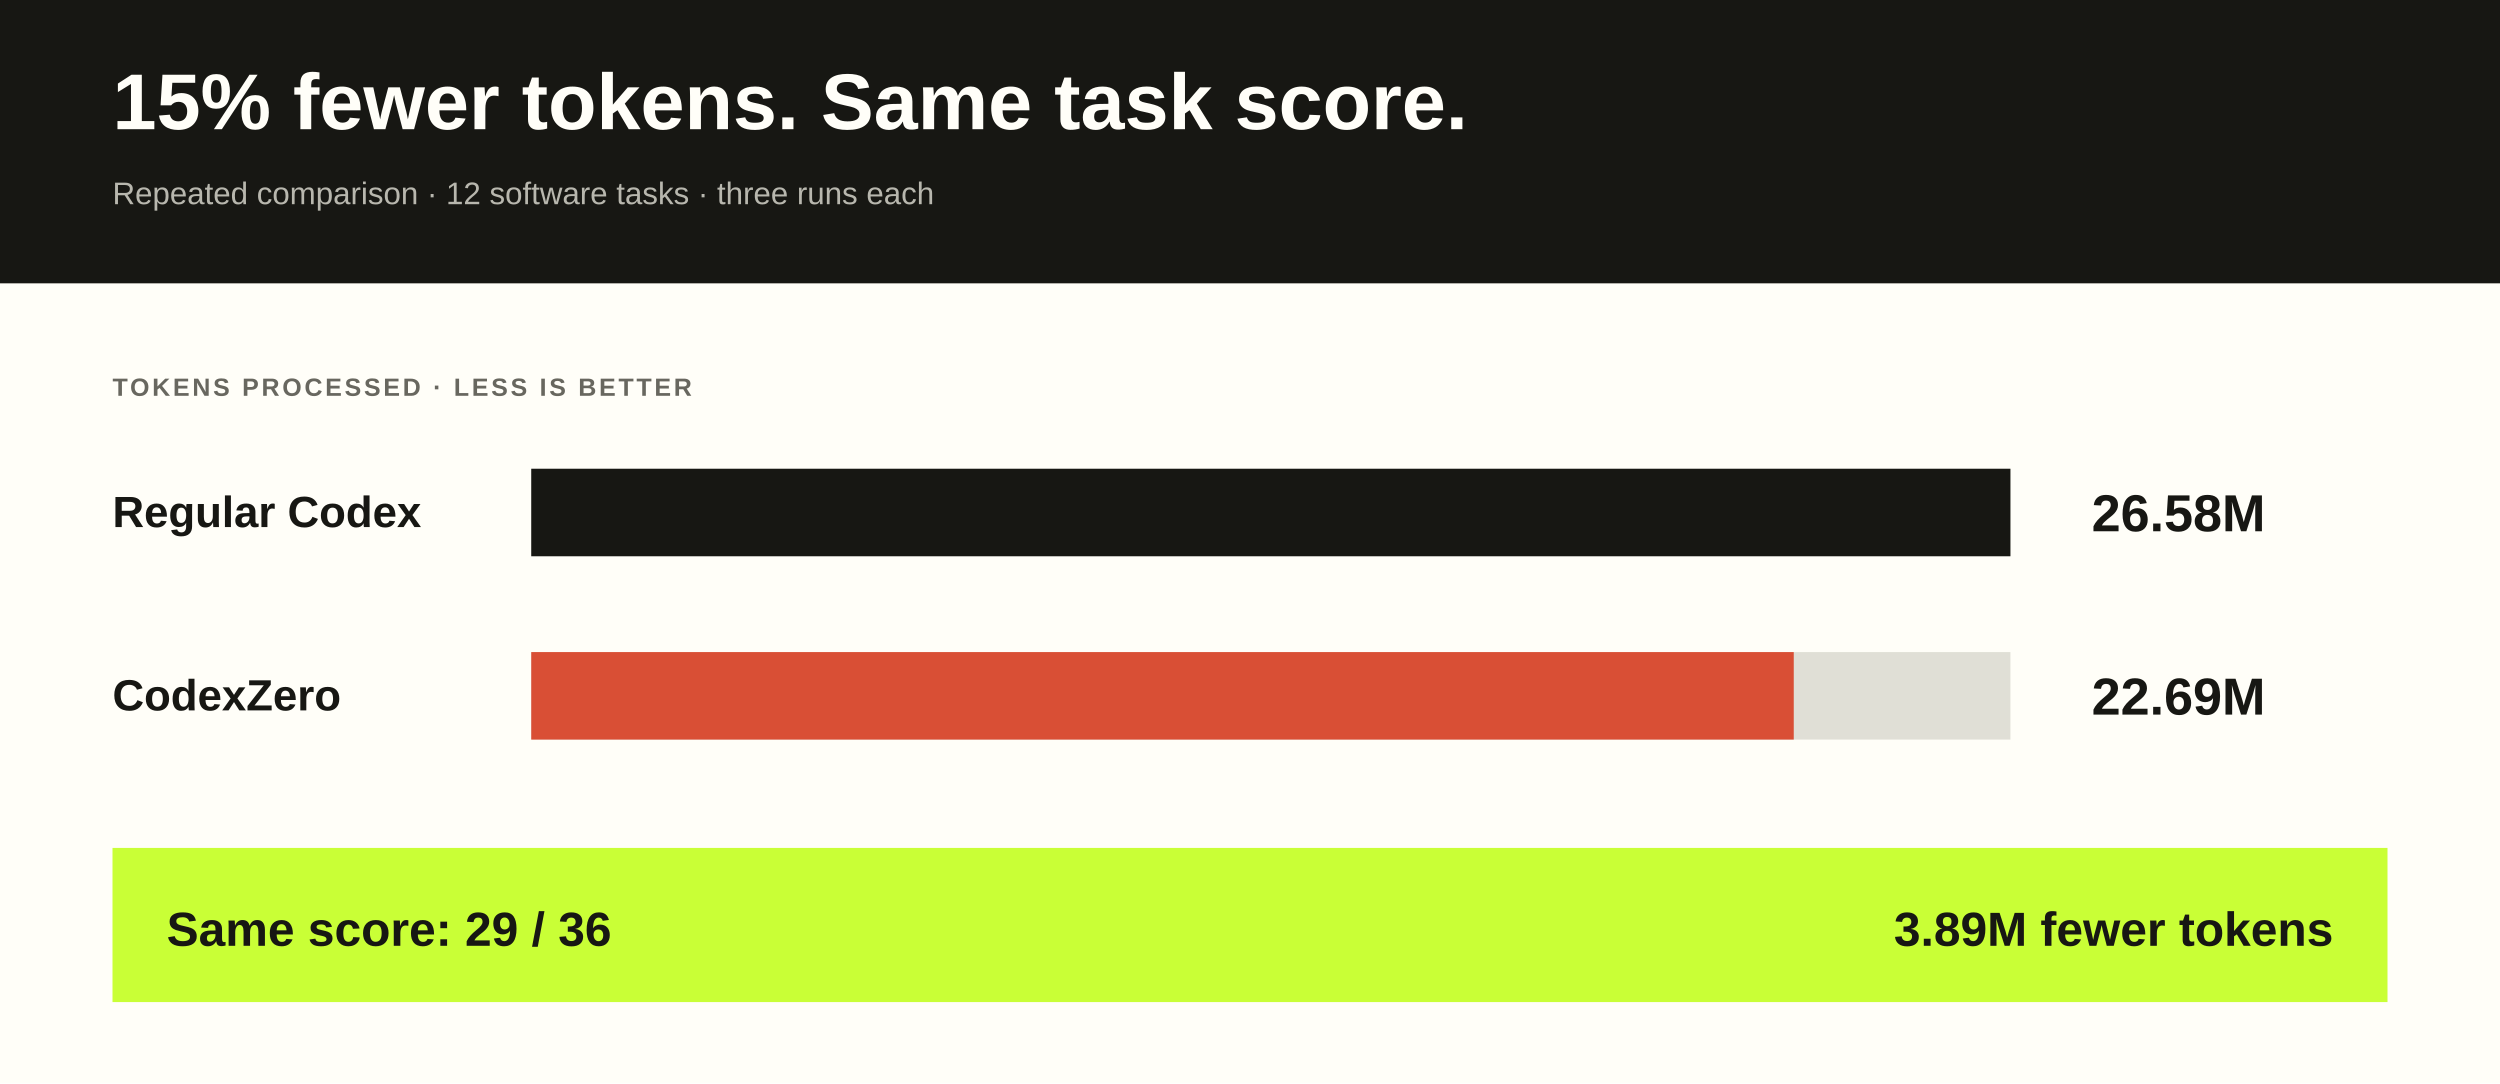
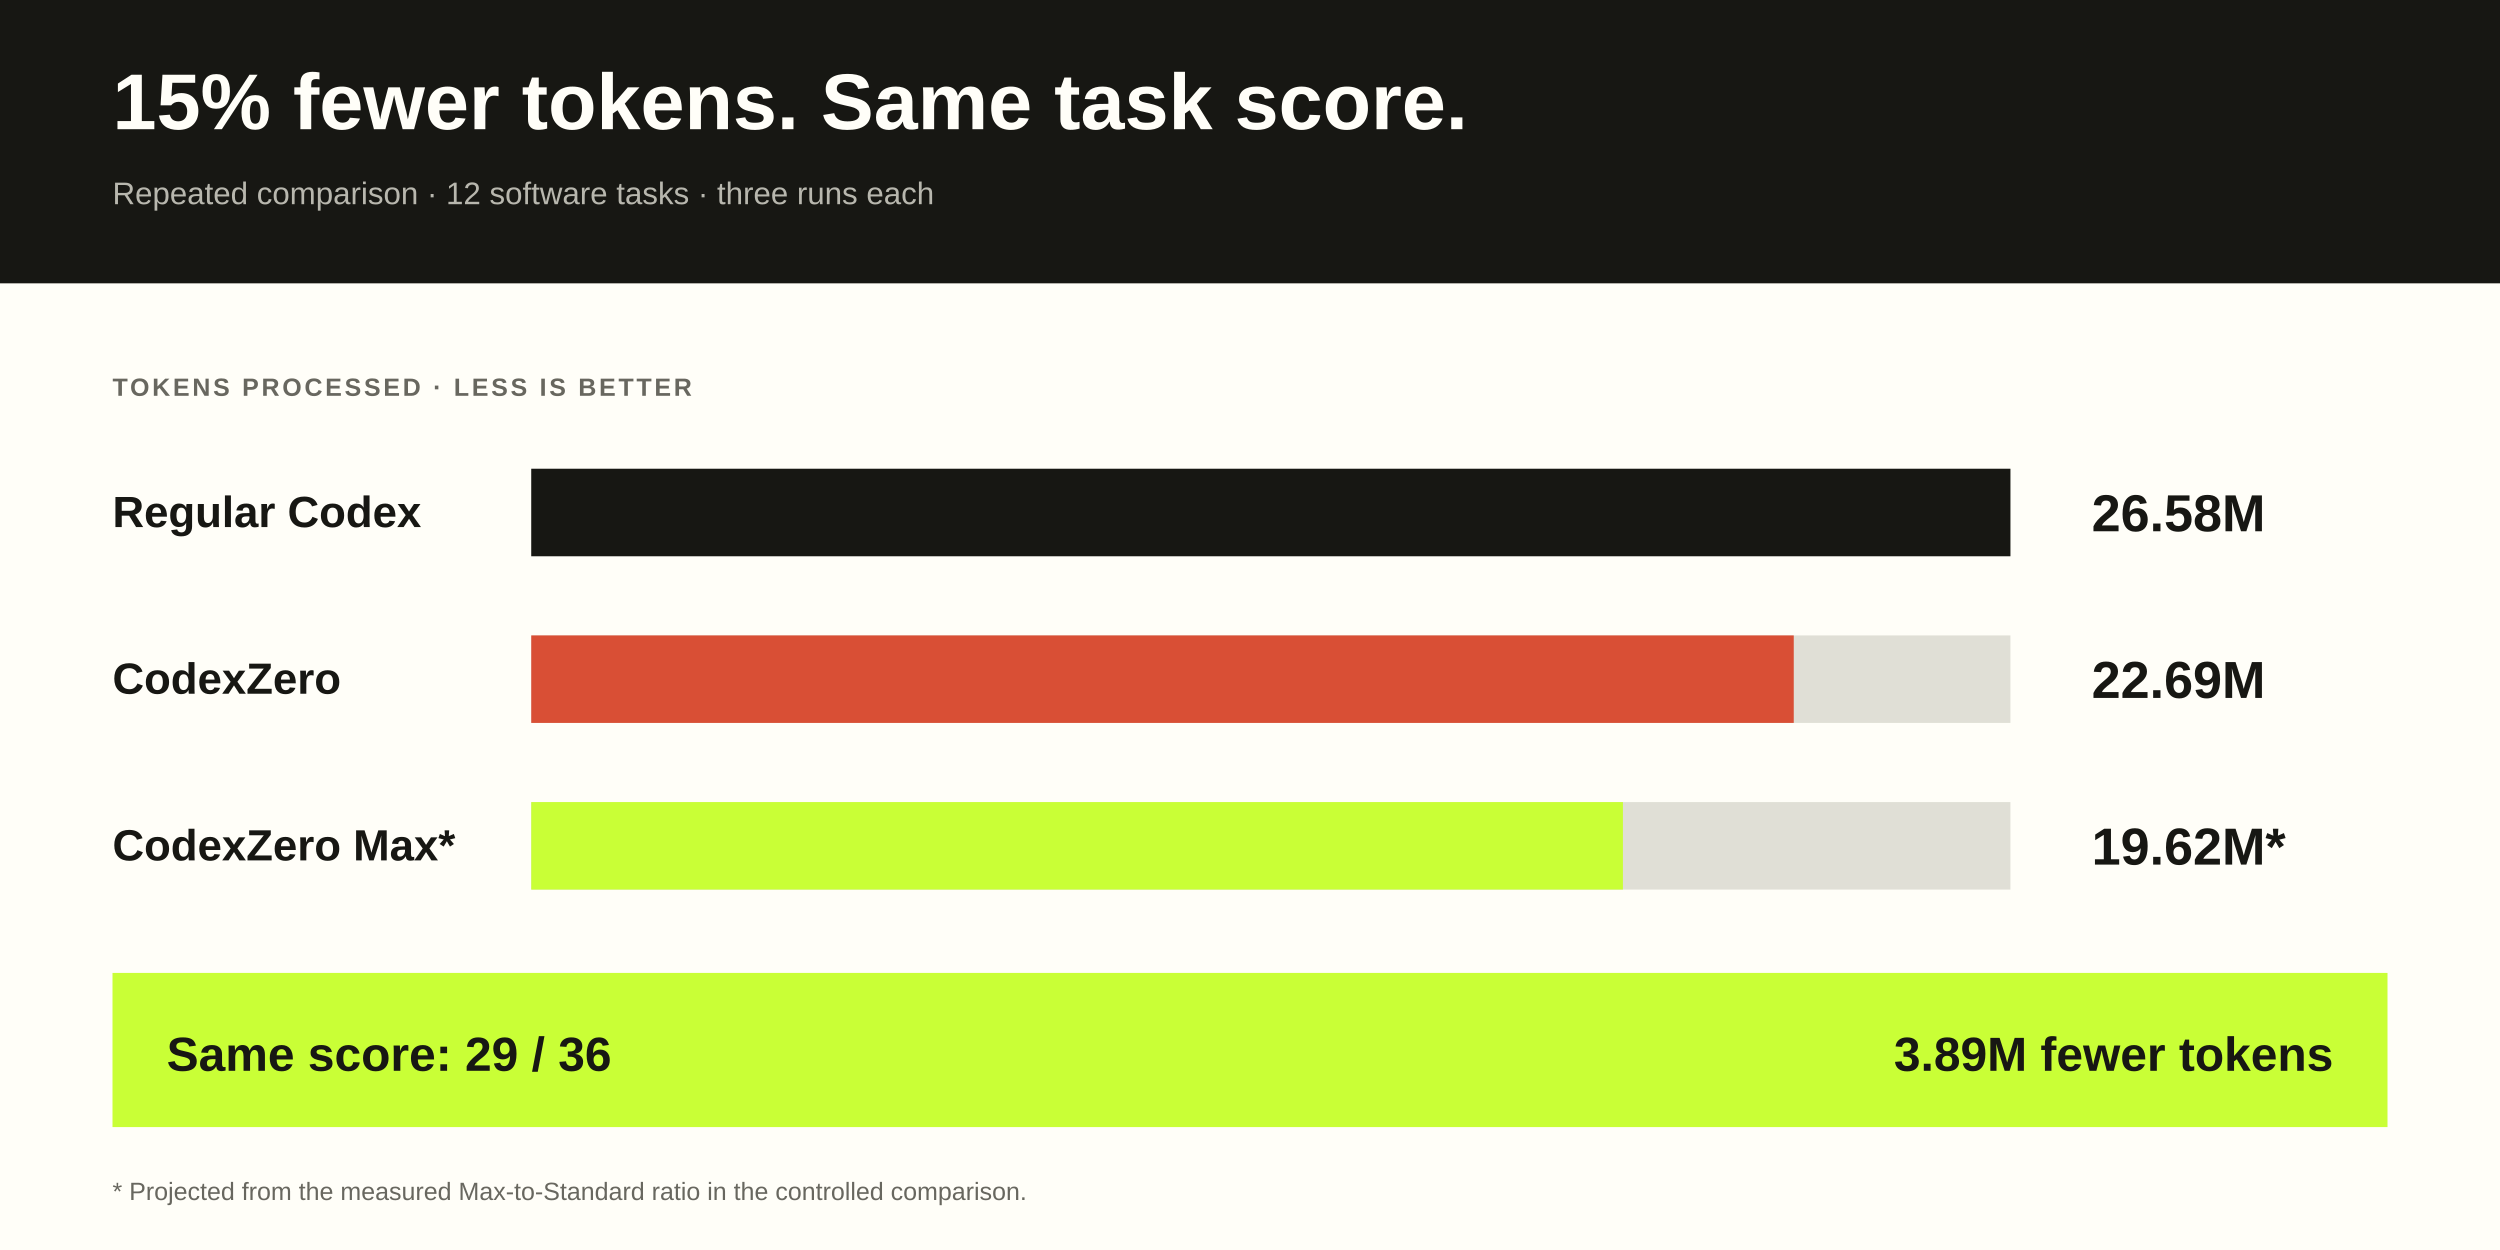
- <svg xmlns="http://www.w3.org/2000/svg" width="1200" height="520" viewBox="0 0 1200 520" role="img" aria-labelledby="title desc">
-   <rect width="1200" height="520" fill="#fffef8" />
+ <svg xmlns="http://www.w3.org/2000/svg" width="1200" height="600" viewBox="0 0 1200 600" role="img" aria-labelledby="title desc">
+   <rect width="1200" height="600" fill="#fffef8" />
  <rect x="0" y="0" width="1200" height="136" fill="#171713" />
  <text x="54" y="62" fill="#fffef8" font-family="Arial, Helvetica, sans-serif" font-size="38" font-weight="800">15% fewer tokens. Same task score.</text>
  <text x="54" y="98" fill="#b8b7ae" font-family="Arial, Helvetica, sans-serif" font-size="15">Repeated comparison · 12 software tasks · three runs each</text>
  <text x="54" y="190" fill="#68675f" font-family="Arial, Helvetica, sans-serif" font-size="12" font-weight="700" letter-spacing="1.3">TOKENS PROCESSED · LESS IS BETTER</text>
  <text x="54" y="253" fill="#171713" font-family="Arial, Helvetica, sans-serif" font-size="21" font-weight="800">Regular Codex</text>
  <rect x="255" y="225" width="710" height="42" fill="#e0dfd6" />
  <rect x="255" y="225" width="710" height="42" fill="#171713" />
  <text x="1004" y="255" fill="#171713" font-family="Arial, Helvetica, sans-serif" font-size="25" font-weight="800">26.58M</text>
-   <text x="54" y="341" fill="#171713" font-family="Arial, Helvetica, sans-serif" font-size="21" font-weight="800">CodexZero</text>
-   <rect x="255" y="313" width="710" height="42" fill="#e0dfd6" />
-   <rect x="255" y="313" width="606" height="42" fill="#d94f35" />
-   <text x="1004" y="343" fill="#171713" font-family="Arial, Helvetica, sans-serif" font-size="25" font-weight="800">22.69M</text>
-   <rect x="54" y="407" width="1092" height="74" fill="#c9ff36" />
-   <text x="80" y="454" fill="#171713" font-family="Arial, Helvetica, sans-serif" font-size="23" font-weight="800">Same score: 29 / 36</text>
-   <text x="1120" y="454" fill="#171713" font-family="Arial, Helvetica, sans-serif" font-size="23" font-weight="800" text-anchor="end">3.89M fewer tokens</text>
+   <text x="54" y="333" fill="#171713" font-family="Arial, Helvetica, sans-serif" font-size="21" font-weight="800">CodexZero</text>
+   <rect x="255" y="305" width="710" height="42" fill="#e0dfd6" />
+   <rect x="255" y="305" width="606" height="42" fill="#d94f35" />
+   <text x="1004" y="335" fill="#171713" font-family="Arial, Helvetica, sans-serif" font-size="25" font-weight="800">22.69M</text>
+   <text x="54" y="413" fill="#171713" font-family="Arial, Helvetica, sans-serif" font-size="21" font-weight="800">CodexZero Max*</text>
+   <rect x="255" y="385" width="710" height="42" fill="#e0dfd6" />
+   <rect x="255" y="385" width="524" height="42" fill="#c9ff36" />
+   <text x="1004" y="415" fill="#171713" font-family="Arial, Helvetica, sans-serif" font-size="25" font-weight="800">19.62M*</text>
+   <rect x="54" y="467" width="1092" height="74" fill="#c9ff36" />
+   <text x="80" y="514" fill="#171713" font-family="Arial, Helvetica, sans-serif" font-size="23" font-weight="800">Same score: 29 / 36</text>
+   <text x="1120" y="514" fill="#171713" font-family="Arial, Helvetica, sans-serif" font-size="23" font-weight="800" text-anchor="end">3.89M fewer tokens</text>
+   <text x="54" y="576" fill="#68675f" font-family="Arial, Helvetica, sans-serif" font-size="12">* Projected from the measured Max-to-Standard ratio in the controlled comparison.</text>
</svg>
